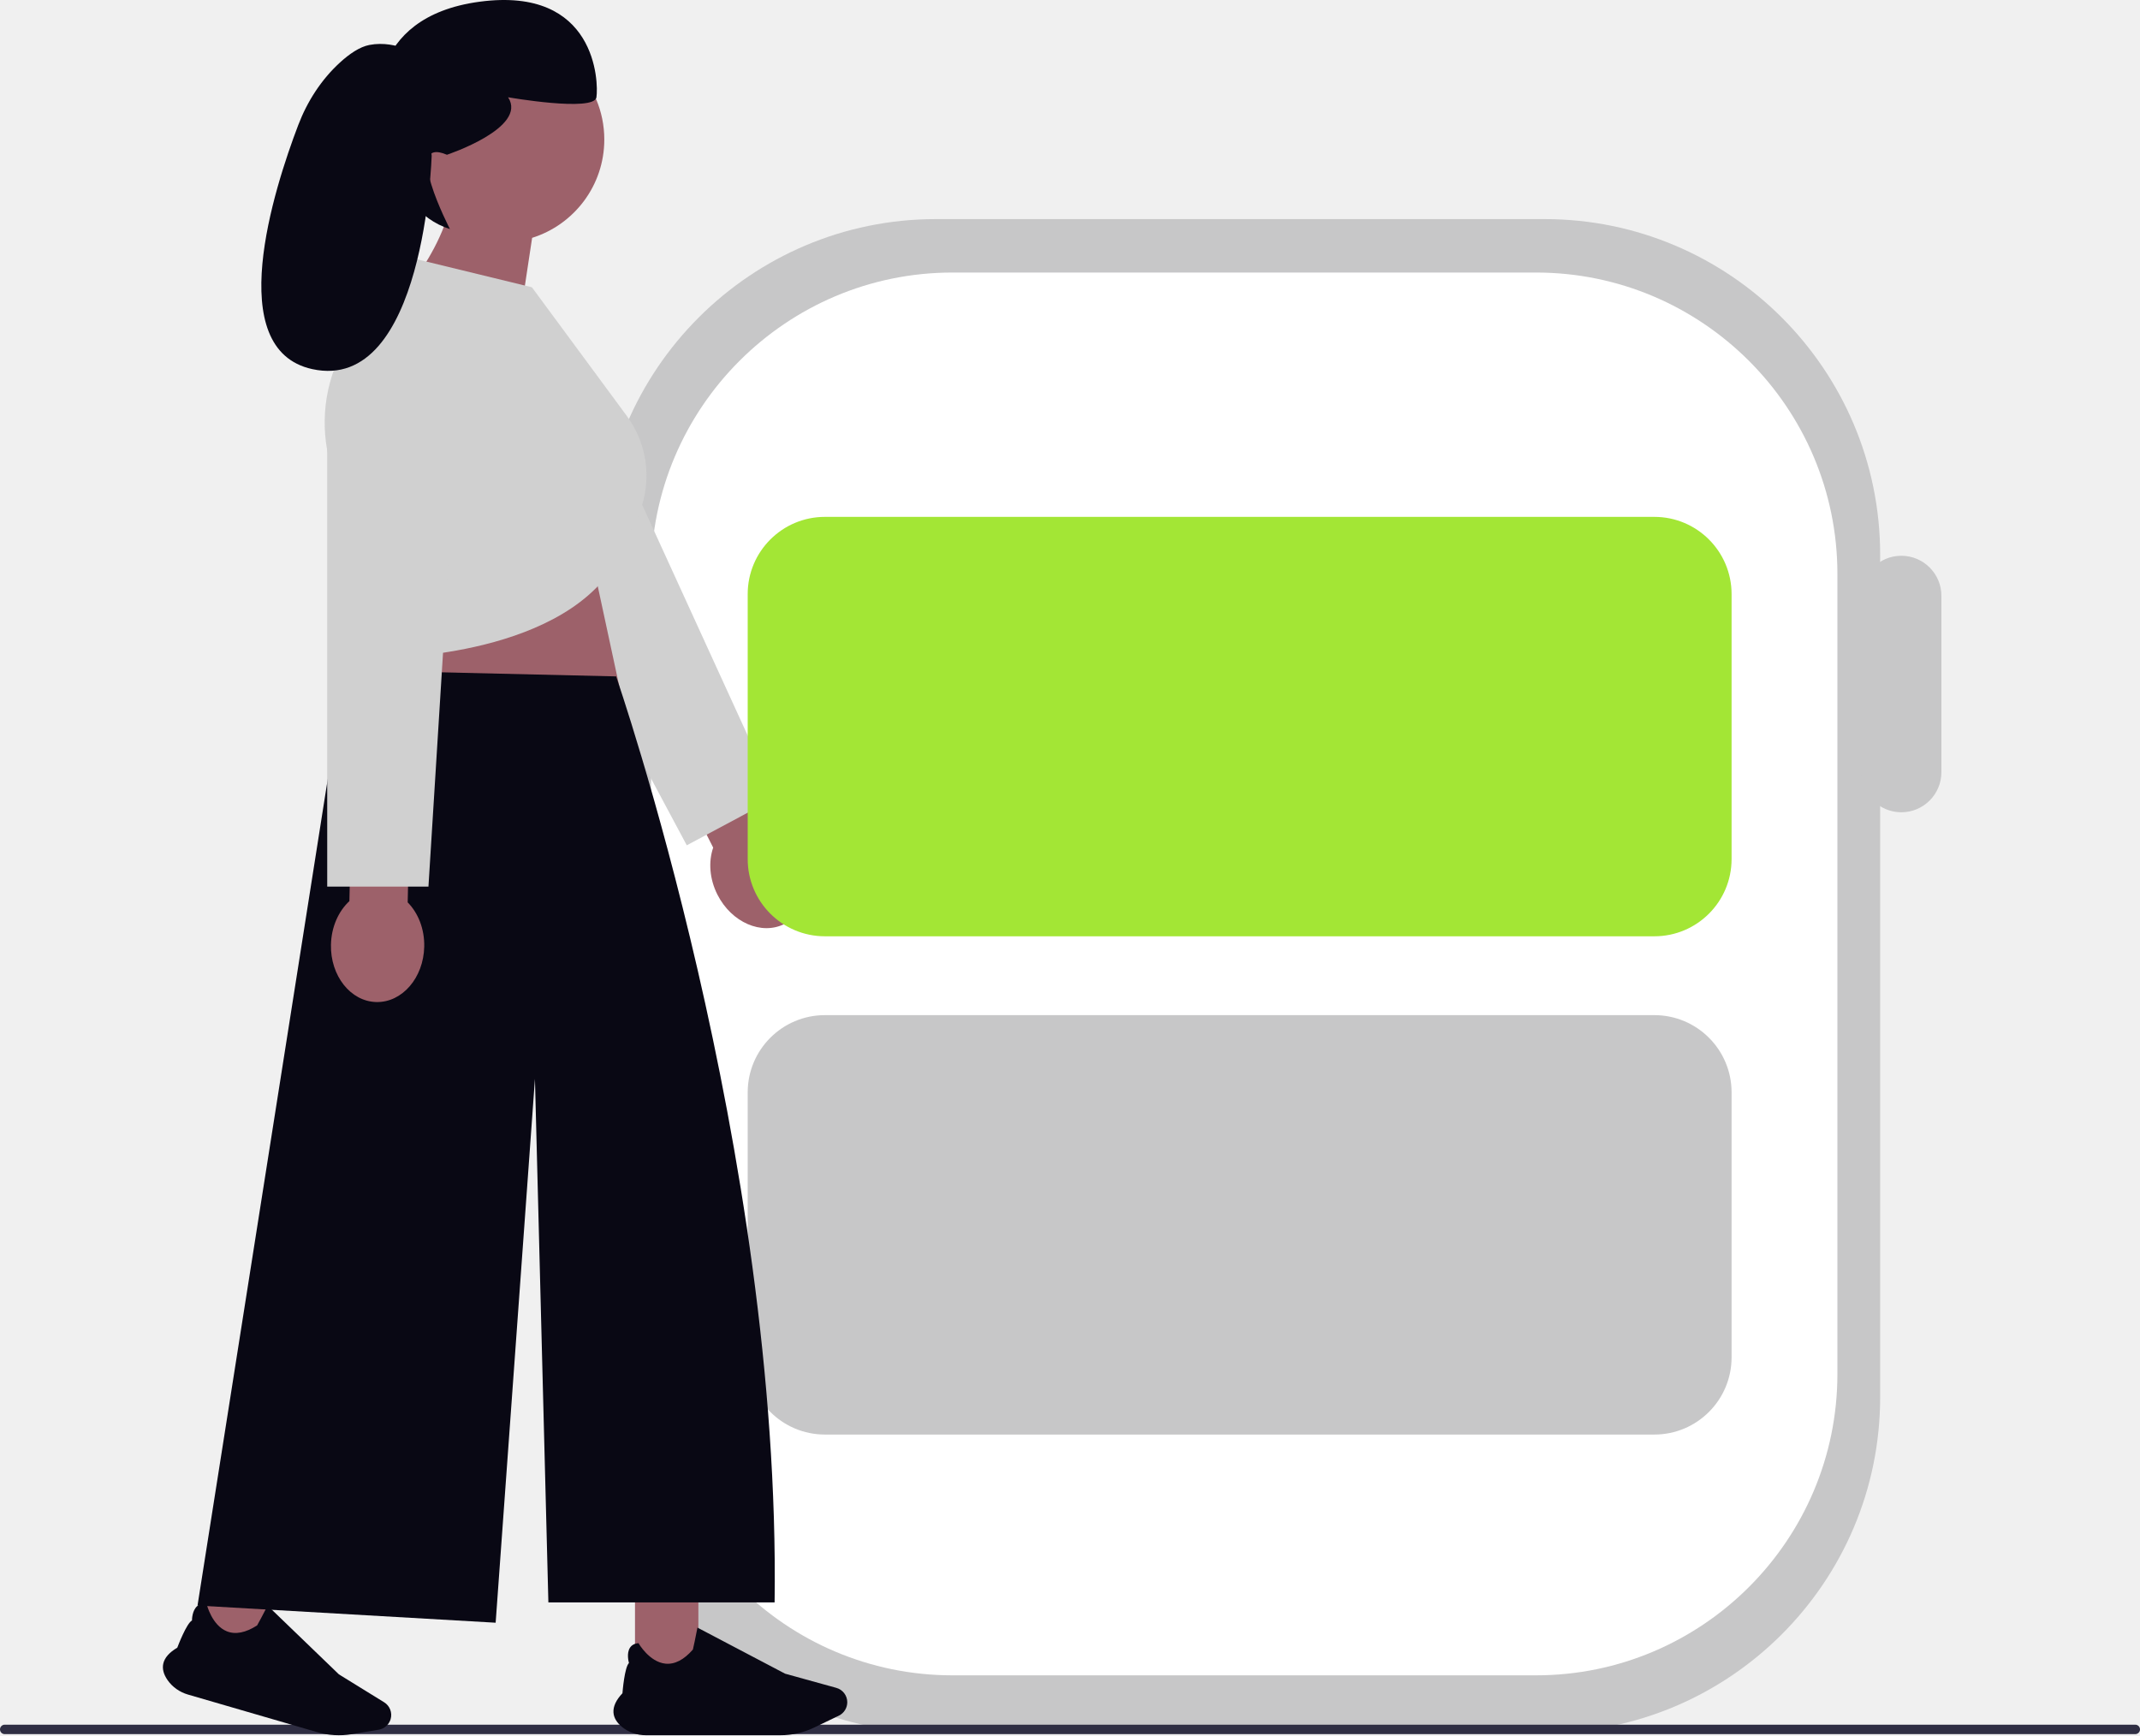
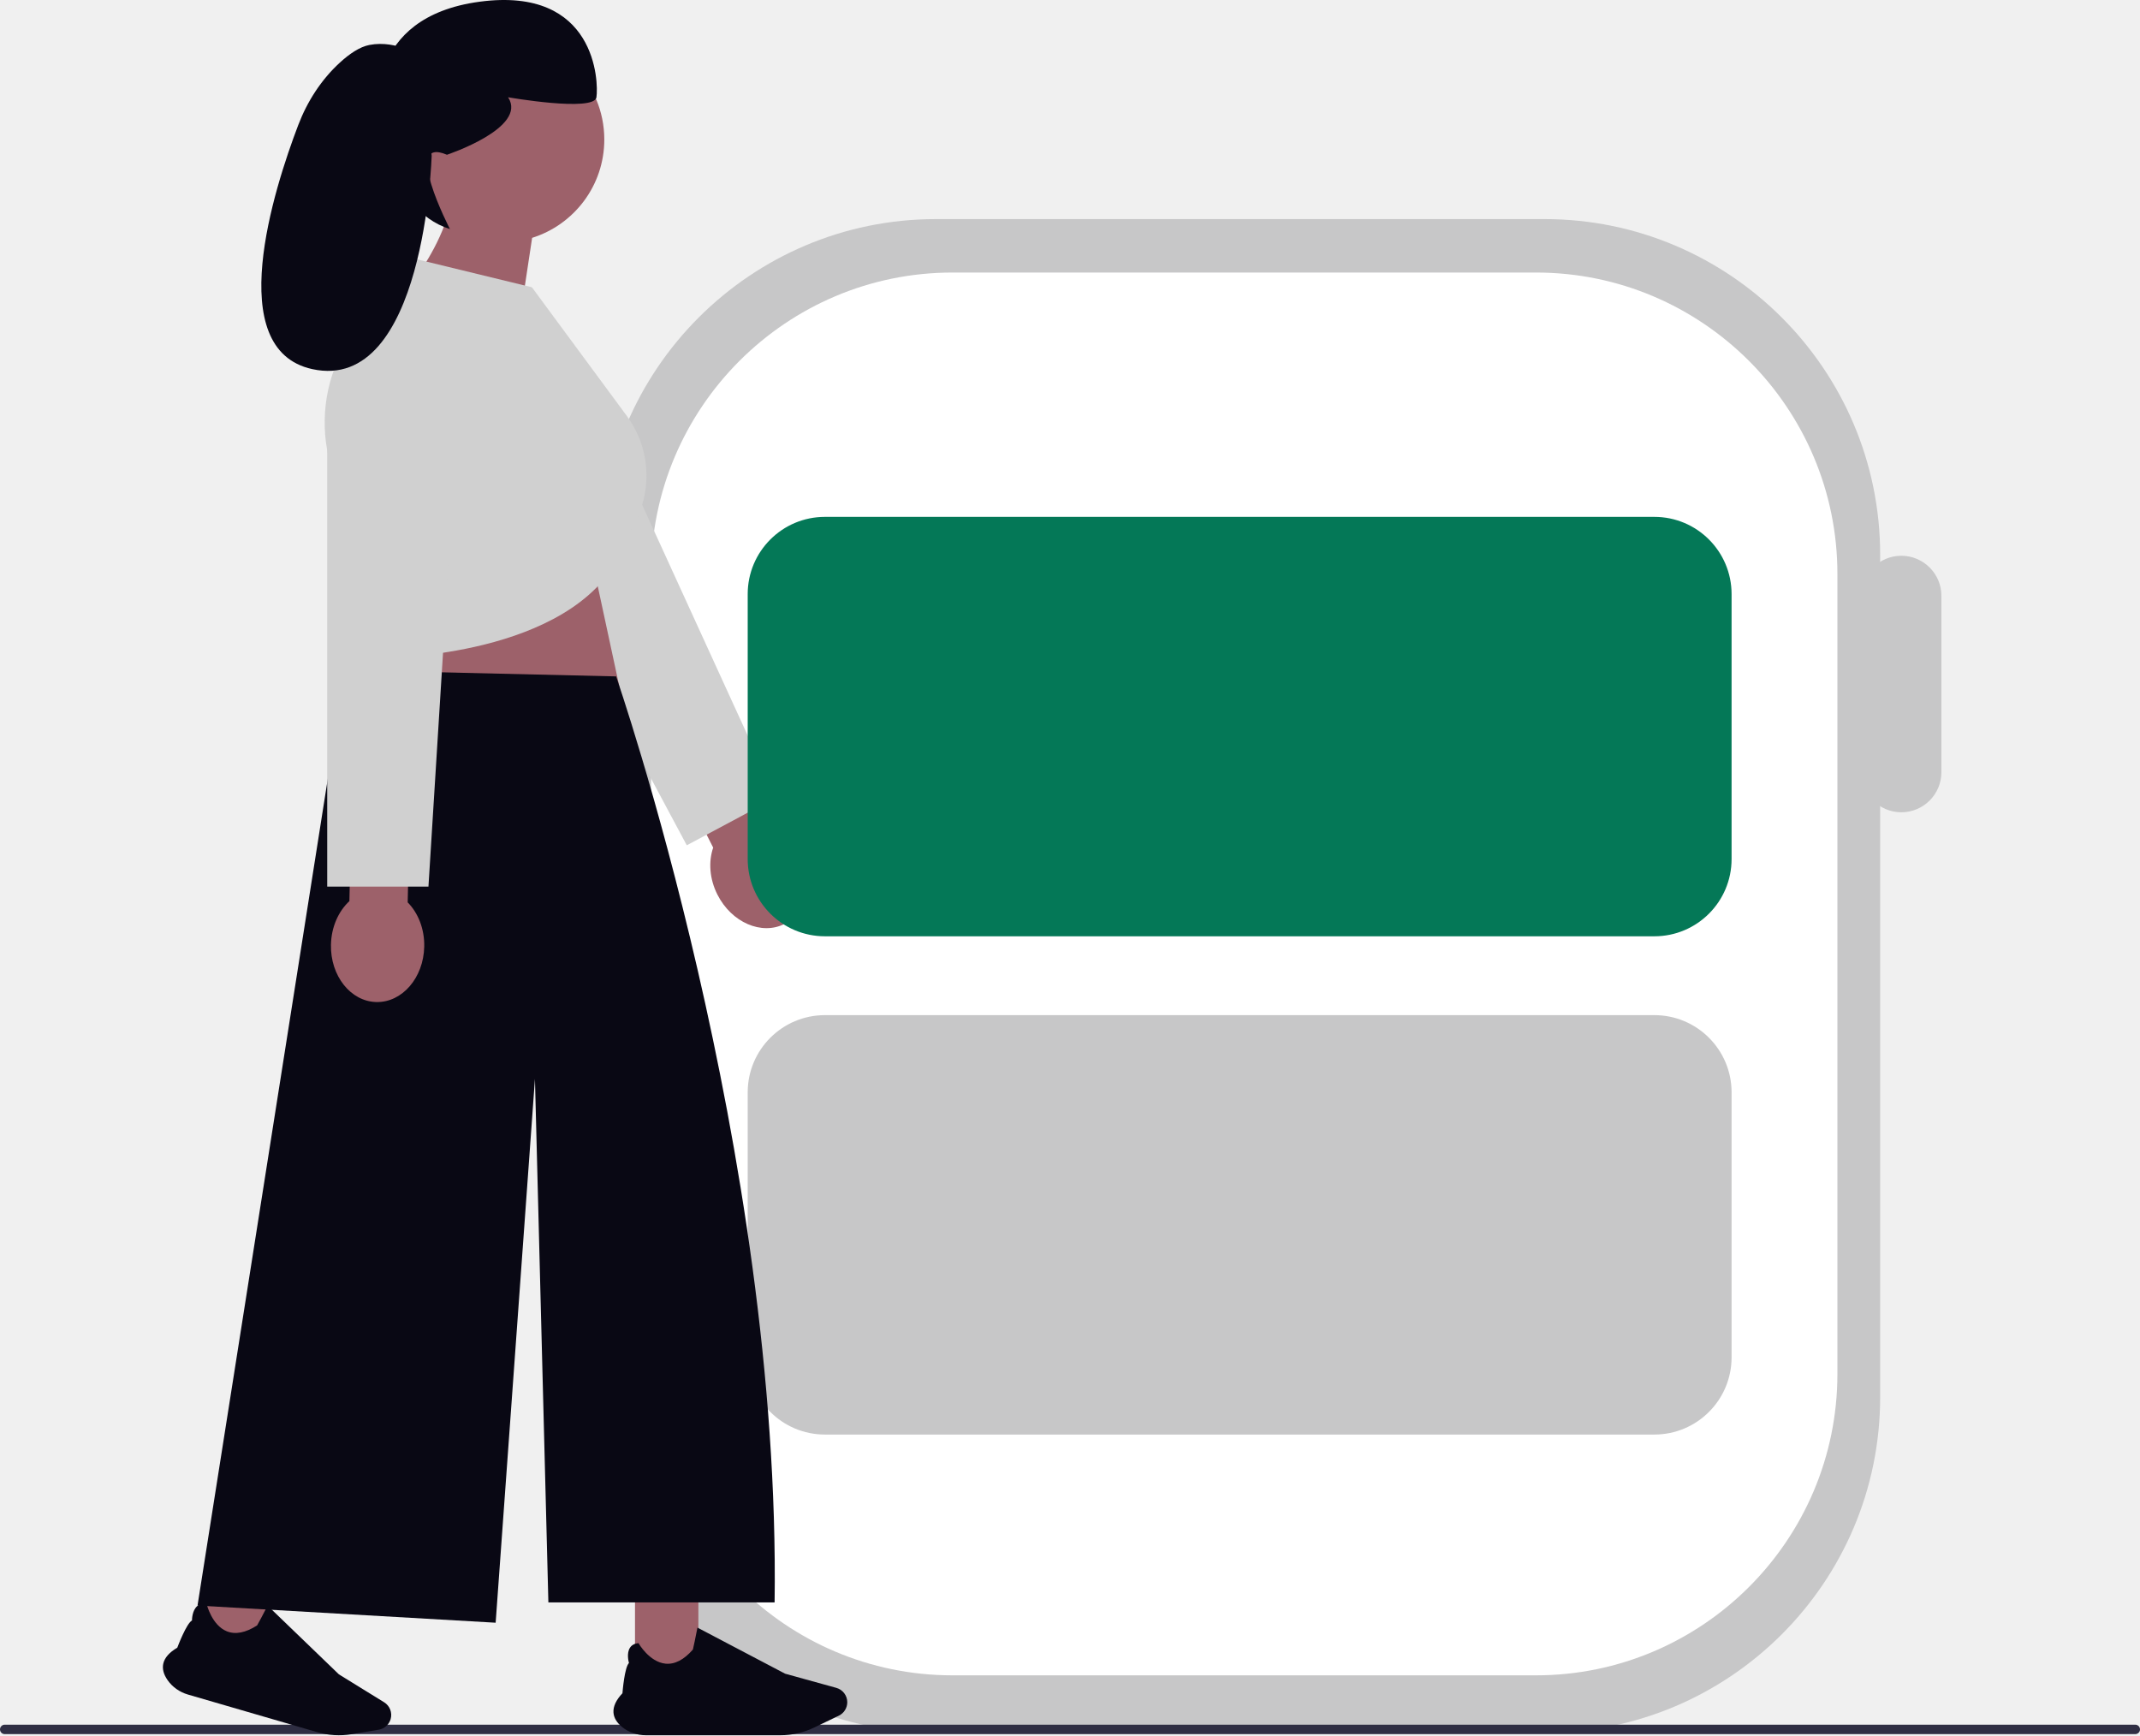
<svg xmlns="http://www.w3.org/2000/svg" id="uuid-3ec76a87-9e29-4468-ba85-cd10c4967c9c" width="678.62" height="550.257" viewBox="0 0 678.62 550.257">
  <path d="m489.793,549.476h-193.006c-58.685,0-106.428-47.743-106.428-106.428V175.902c0-58.685,47.743-106.428,106.428-106.428h193.006c58.685,0,106.428,47.743,106.428,106.428v267.146c0,58.685-47.743,106.428-106.428,106.428Z" fill="#c7c7c8" stroke-width="0" />
  <path d="m487.083,531.259h-185.043c-52.704,0-95.581-42.878-95.581-95.581v-253.675c0-52.704,42.878-95.581,95.581-95.581h185.043c52.704,0,95.581,42.878,95.581,95.581v253.675c0,52.704-42.878,95.581-95.581,95.581Z" fill="#fff" stroke-width="0" />
  <path d="m602.935,257.578c-7.008,0-12.71-5.702-12.71-12.71v-55.922c0-7.008,5.702-12.71,12.71-12.71s12.71,5.702,12.71,12.71v55.922c0,7.008-5.702,12.71-12.71,12.71Z" fill="#c7c7c8" stroke-width="0" />
  <rect x="237.105" y="321.905" width="312" height="133" rx="24.492" ry="24.492" fill="#c7c7c8" stroke-width="0" />
  <path d="m678.62,548.405c0,.83-.67,1.5-1.5,1.5H1.5c-.83,0-1.5-.67-1.5-1.5s.67-1.5,1.5-1.5h675.62c.83,0,1.5.67,1.5,1.5Z" fill="#2f2e43" stroke-width="0" />
  <path d="m242.649,260.416l-14.331-28.241-16.489,8.367,14.331,28.241c-1.531,4.45-1.191,9.911,1.362,14.942,4.467,8.803,13.995,12.943,21.28,9.246,7.285-3.697,9.57-13.83,5.103-22.634-2.553-5.031-6.76-8.529-11.255-9.922Z" fill="#9d616a" stroke-width="0" />
  <polyline points="145.387 132.729 217.787 268.047 246.095 252.901 182.672 114.249" fill="#d0d0d0" stroke-width="0" />
  <path d="m184.935,164.441l19.733,91.649-86,3s11.267-63.649,7.267-74.649l59-20Z" fill="#9d616a" stroke-width="0" />
  <rect x="201.366" y="505.489" width="20.097" height="26.488" transform="translate(422.828 1037.466) rotate(-180)" fill="#9d616a" stroke-width="0" />
  <path d="m197.297,547.661c-1.719-1.392-2.647-2.945-2.758-4.619-.127-1.914.831-3.967,2.846-6.103.048-.615.674-8.229,2.067-9.593-.117-.408-.827-3.11.337-4.865.548-.827,1.432-1.308,2.626-1.432l.052-.005.026.045c.034.059,3.425,5.95,8.526,6.467,2.925.296,5.853-1.208,8.703-4.473.102-.241.908-4.218,1.428-6.851l.021-.105,27.795,14.61,16.247,4.496c2.042.565,3.468,2.439,3.468,4.558,0,1.807-1.052,3.48-2.68,4.263l-7.875,3.786c-3.291,1.582-6.96,2.418-10.611,2.418h-42.718c-2.768,0-5.431-.922-7.499-2.596Z" fill="#090814" stroke-width="0" />
  <rect x="64.723" y="495.689" width="20.097" height="26.488" transform="translate(4.40552 1018.493) rotate(-163.7798)" fill="#9d616a" stroke-width="0" />
  <path d="m53.135,532.766c-1.262-1.816-1.719-3.567-1.358-5.205.413-1.873,1.906-3.577,4.437-5.065.218-.577,2.946-7.714,4.665-8.634.002-.424.075-3.217,1.682-4.577.757-.641,1.74-.856,2.922-.641l.051.009.012.051c.016.067,1.627,6.67,6.38,8.591,2.725,1.102,5.957.475,9.606-1.864.166-.203,2.05-3.797,3.284-6.179l.049-.095,22.607,21.792,14.345,8.855c1.803,1.113,2.649,3.311,2.057,5.346-.505,1.735-1.982,3.047-3.764,3.344l-8.619,1.435c-3.602.6-7.358.378-10.864-.642l-41.018-11.932c-2.658-.773-4.957-2.402-6.475-4.588Z" fill="#090814" stroke-width="0" />
  <path d="m109.378,212.489l86,2s52.26,150.641,50.26,293.641h-71.741s-4.259-166-4.259-166l-12.462,172.443-94.538-5.443,46.74-296.641Z" fill="#090814" stroke-width="0" />
  <path d="m191.632,44.243c0-18.044-14.627-32.671-32.671-32.671-18.044,0-32.671,14.627-32.671,32.671,0,11.373,5.814,21.384,14.628,27.235-3.73,9.991-10.688,18.853-10.688,18.853l32.198,26.832,6.316-41.741c13.264-4.158,22.888-16.544,22.888-31.18Z" fill="#9d616a" stroke-width="0" />
  <path d="m168.668,91.09l-37-9-23.717,30.367c-5.649,11.525-6.541,24.809-2.482,36.985l19.666,58.999s60-1,73-36l3.727-7.764c5.094-10.613,3.939-23.167-3.007-32.672l-30.187-40.915Z" fill="#d0d0d0" stroke-width="0" />
  <path d="m129.284,286.147l.687-31.662-18.486-.401-.687,31.662c-3.449,3.202-5.726,8.177-5.848,13.817-.214,9.869,6.234,18.014,14.401,18.191,8.168.177,14.963-7.68,15.177-17.549.122-5.641-1.937-10.71-5.244-14.058Z" fill="#9d616a" stroke-width="0" />
  <polyline points="103.763 127.677 103.763 281.146 135.868 281.146 145.357 128.973" fill="#d0d0d0" stroke-width="0" />
  <path d="m141.73,49.075s25.734-8.537,19.39-18.229c0,0,27.312,4.758,28.017,0,.705-4.758,0-35.241-37.003-30.308-37.003,4.934-32.07,35.946-32.07,35.946,0,0,2.701,29.978,22.613,36.146,0,0-15.396-29.723-.947-23.556Z" fill="#090814" stroke-width="0" />
  <path d="m133.619,18.052s-7.599-5.488-16.464-3.799c-3.103.591-6.386,2.863-9.344,5.566-5.954,5.442-10.373,12.339-13.248,19.876-7.749,20.313-24.011,71.12,4.44,77.349,35.671,7.81,37.887-67.648,37.887-67.648l-3.272-31.344Z" fill="#090814" stroke-width="0" />
-   <rect x="237.105" y="163.905" width="312" height="133" rx="24.492" ry="24.492" fill="#a3e635" stroke-width="0" />
+   <rect x="237.105" y="163.905" width="312" height="133" rx="24.492" ry="24.492" fill="#047857" stroke-width="0" />
</svg>
